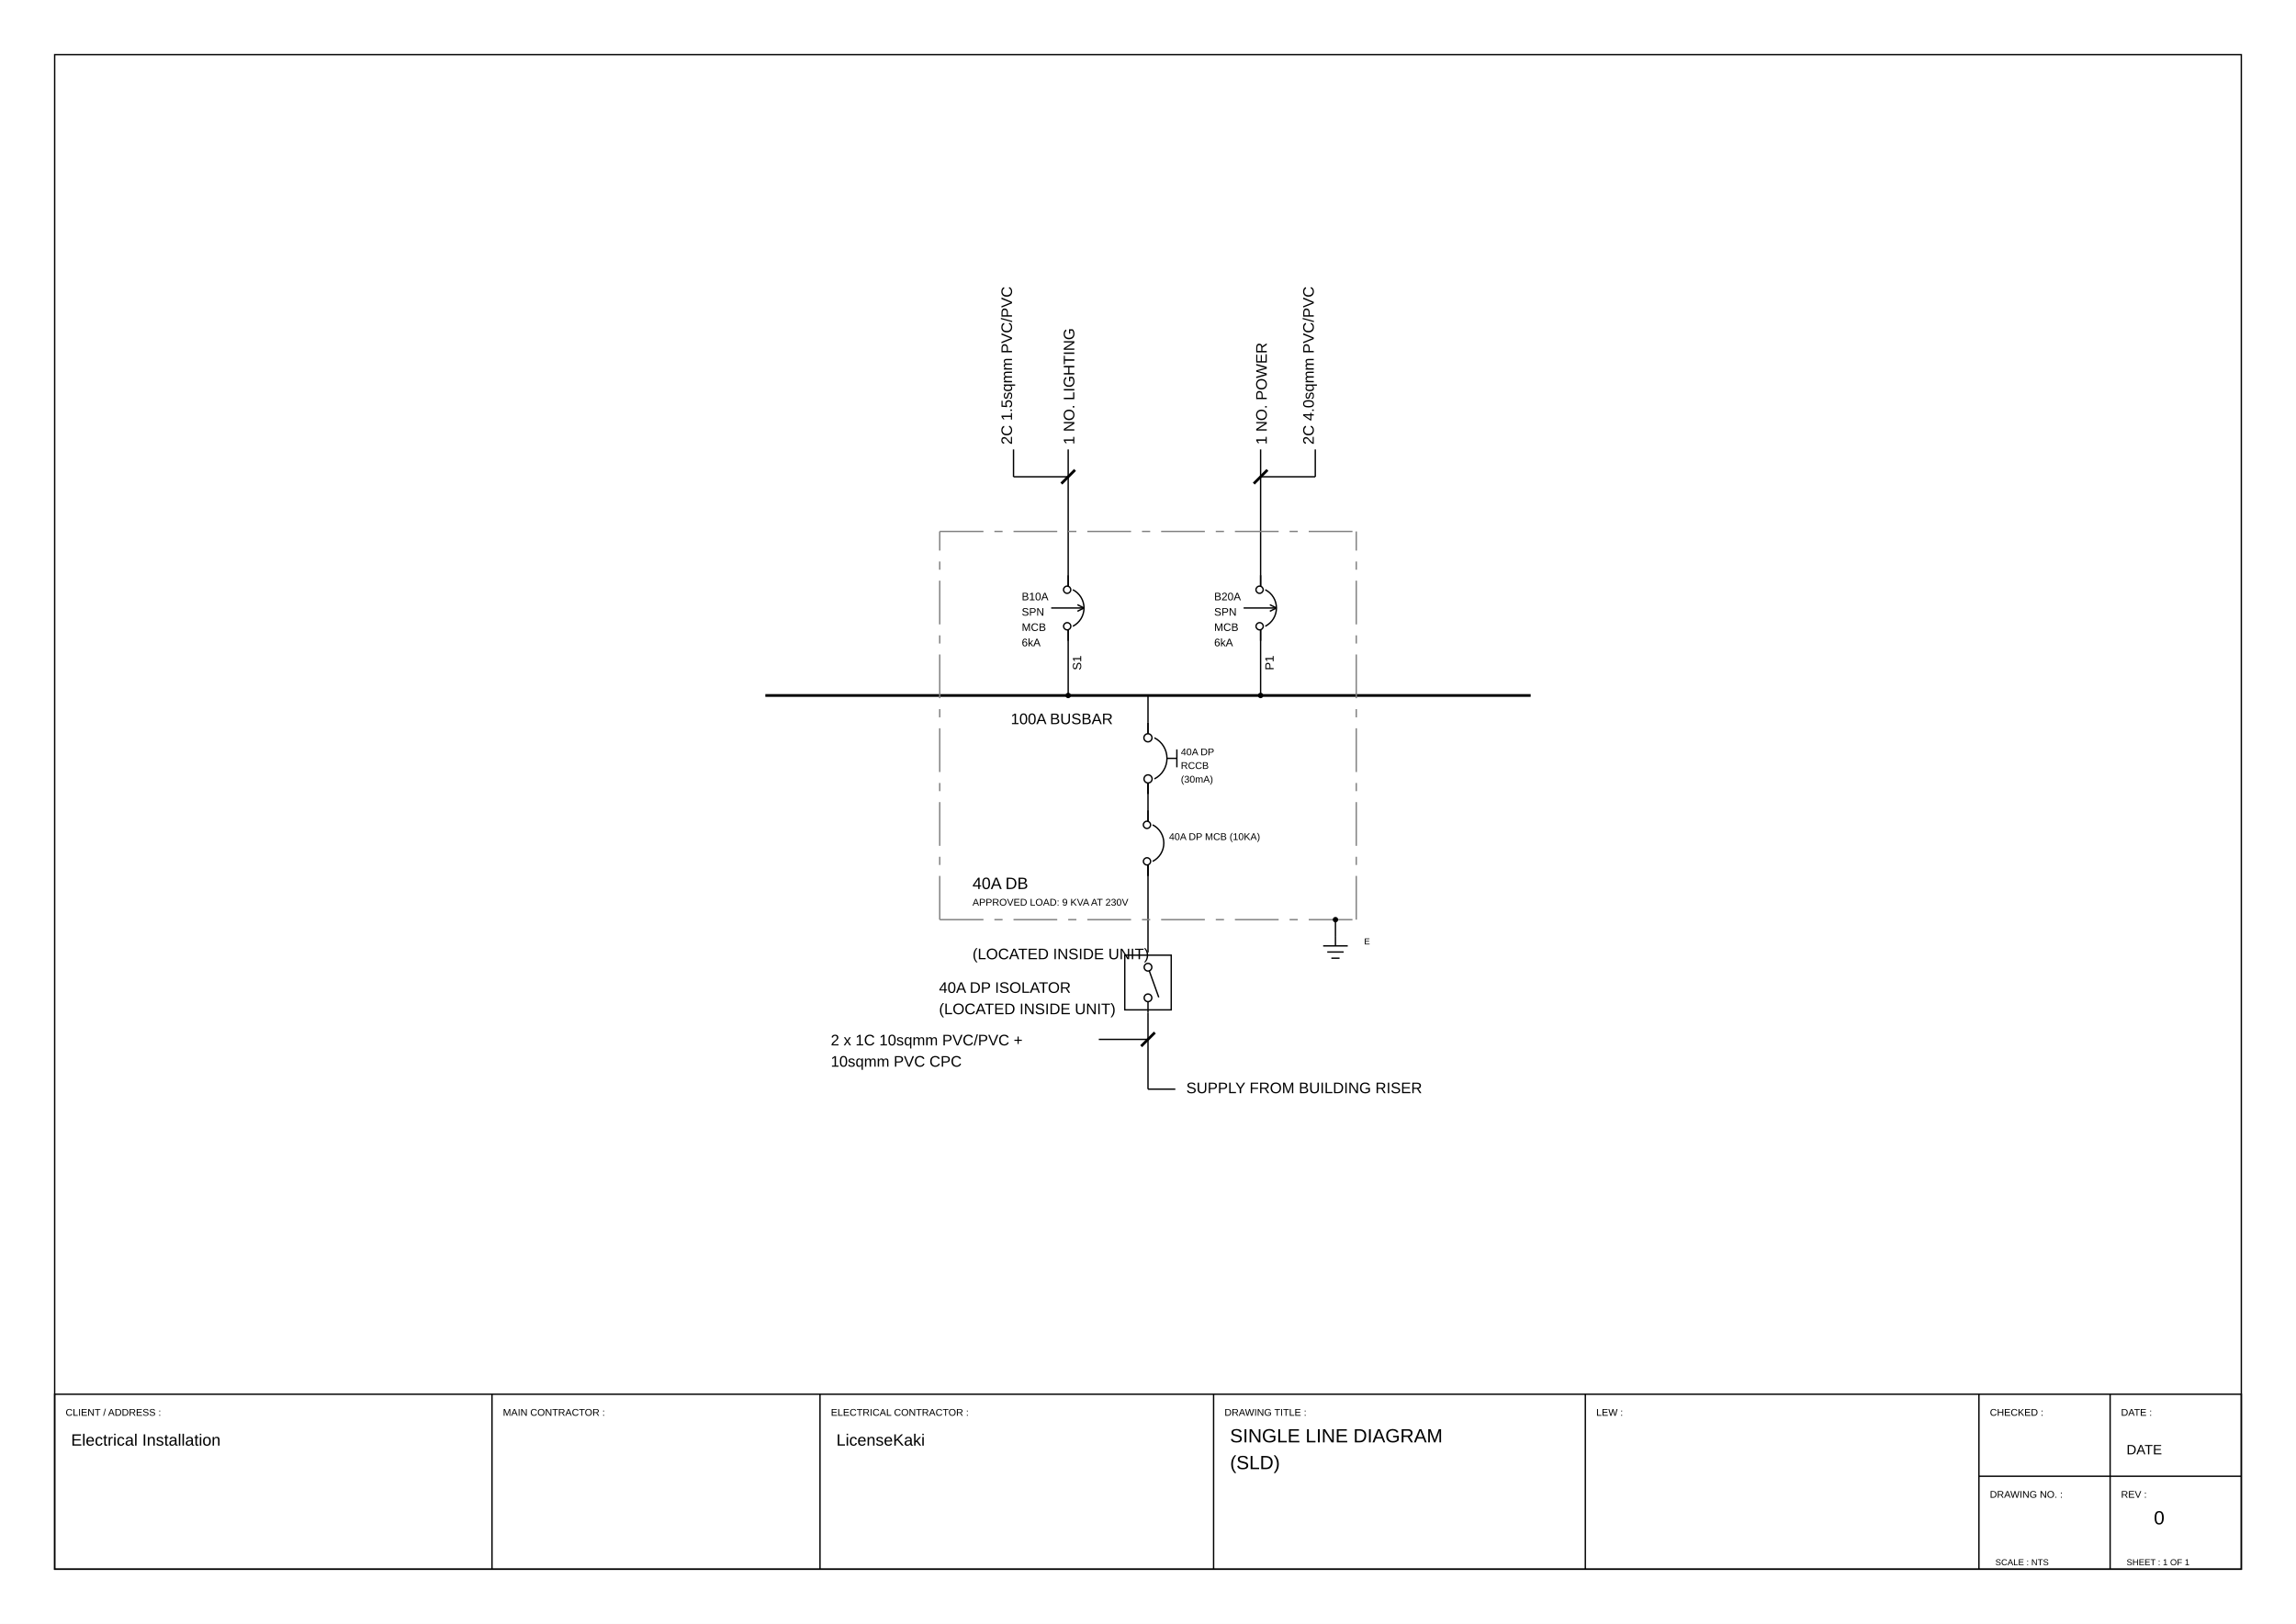
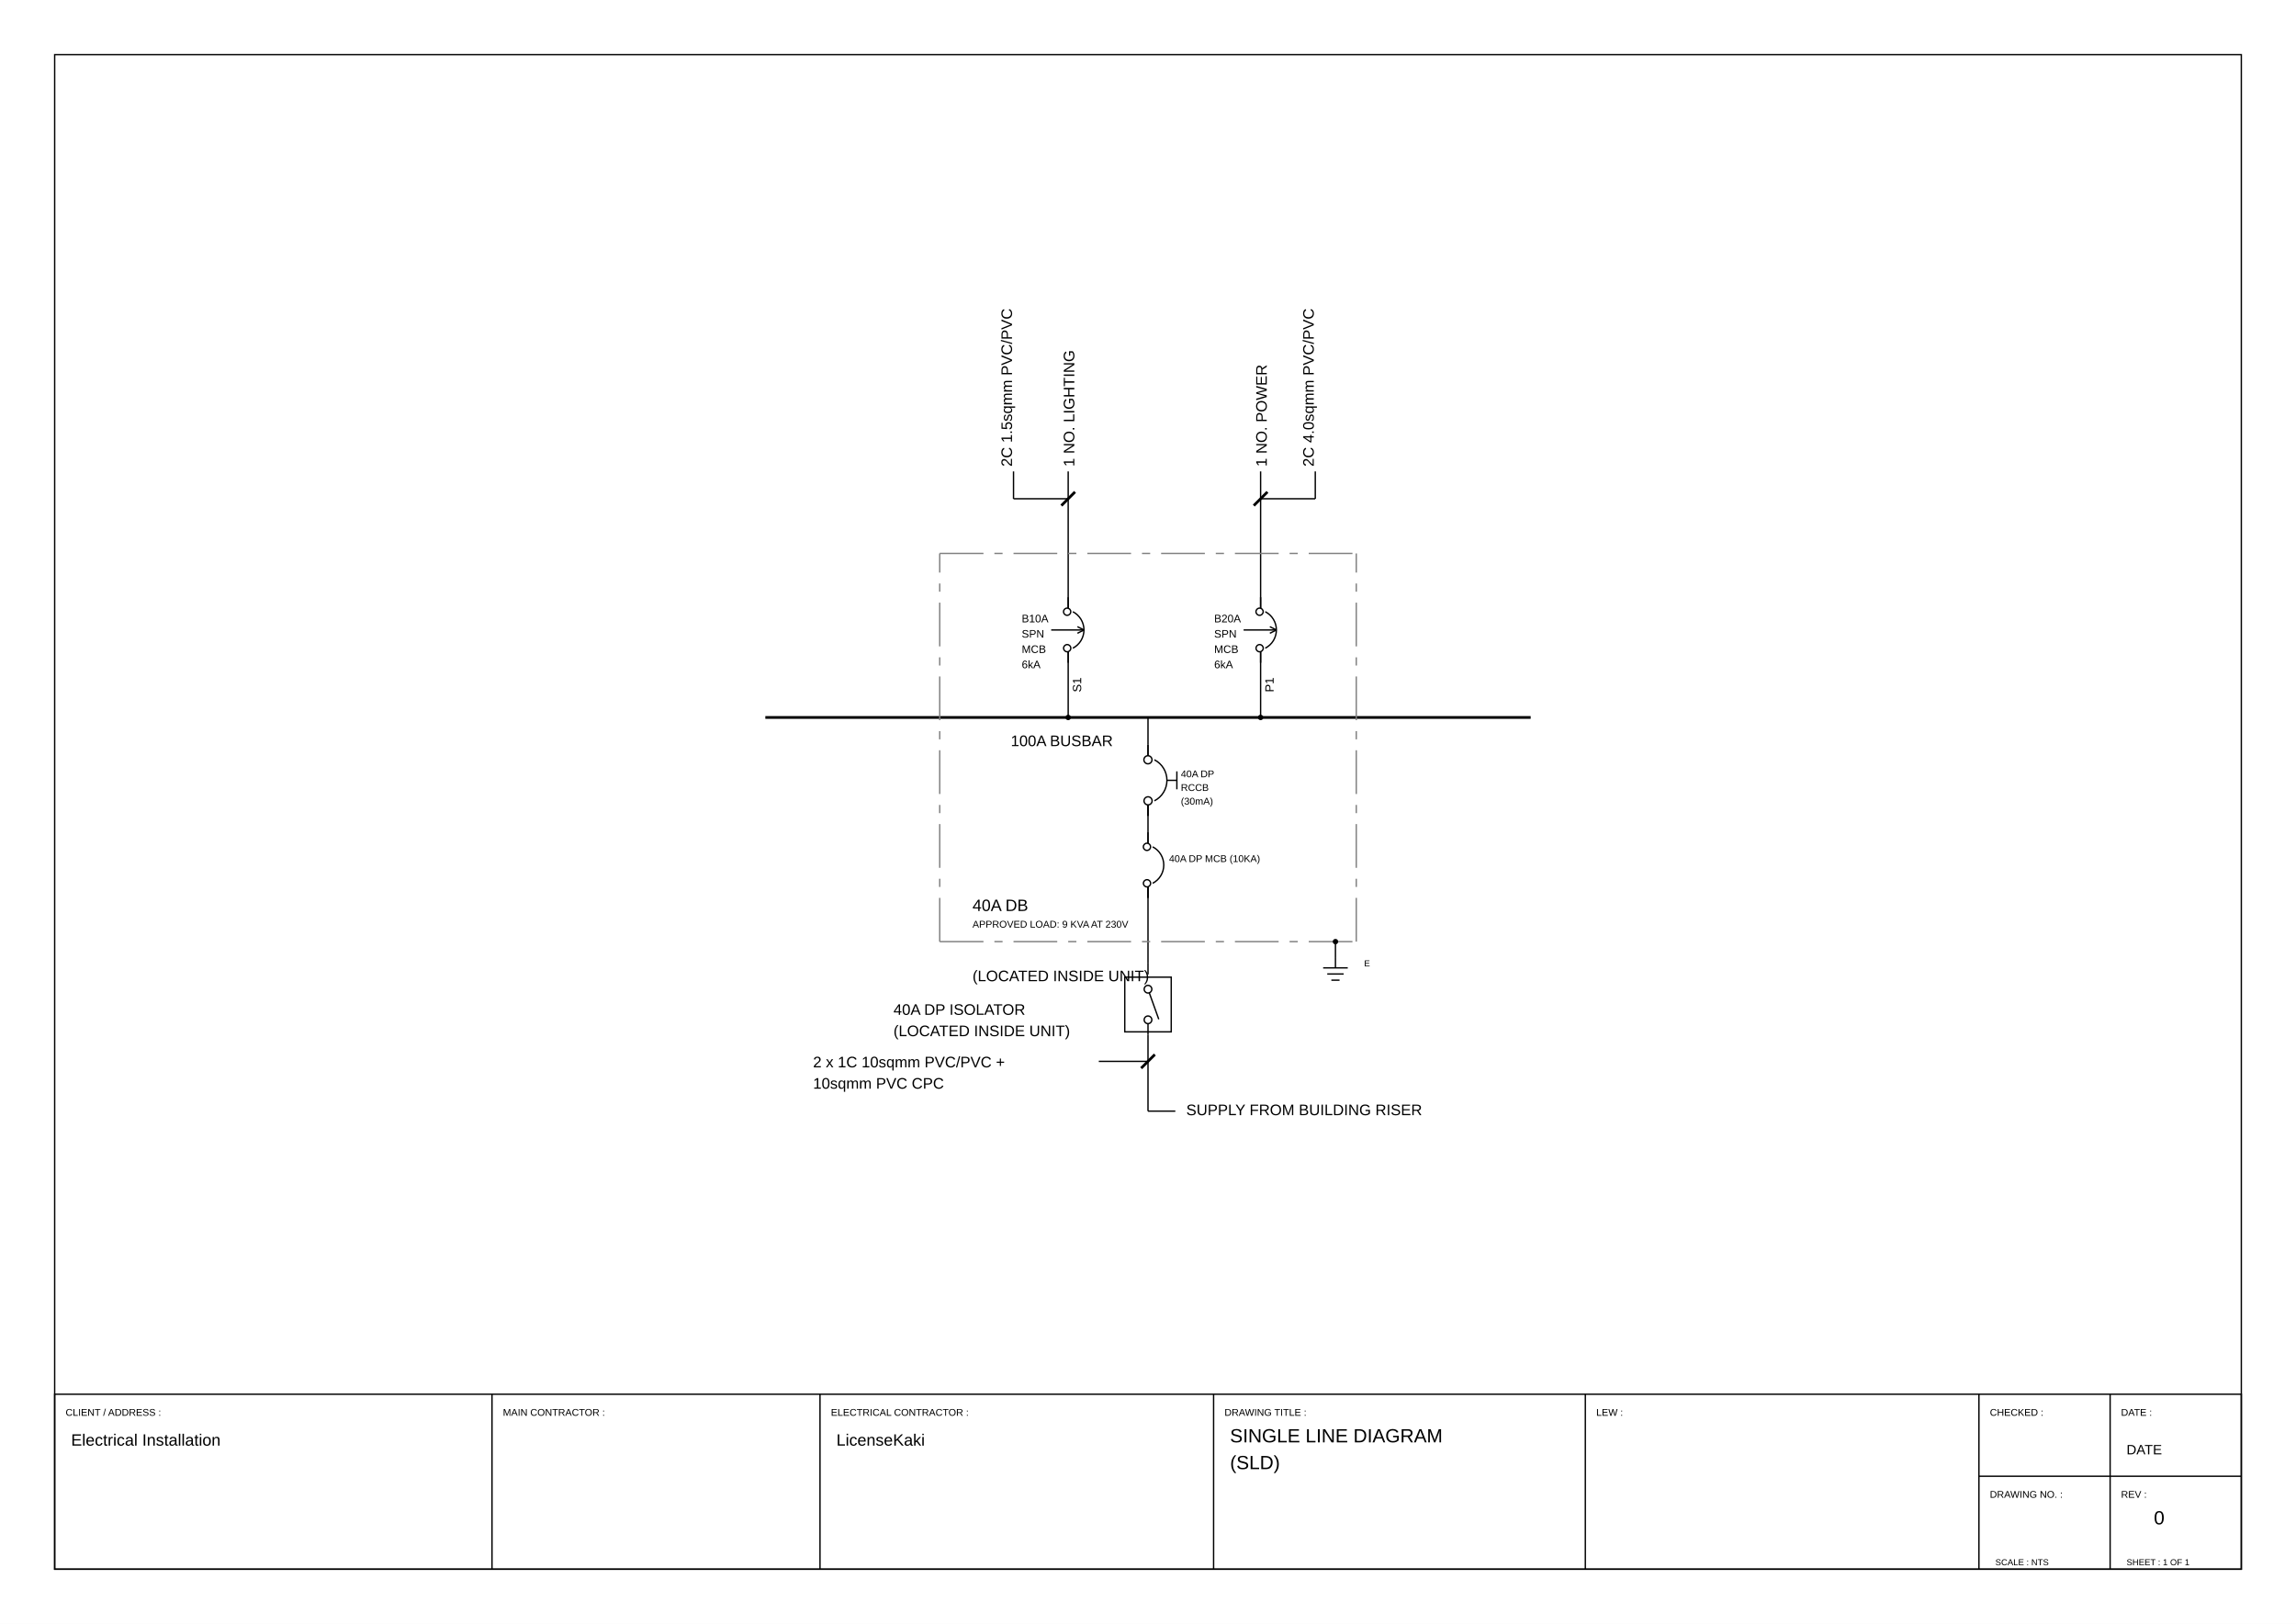
<svg xmlns="http://www.w3.org/2000/svg" viewBox="0 0 420.0 297.0" width="420.0mm" height="297.0mm">
  <rect width="420.0" height="297.0" fill="white" />
  <polygon points="10.00,287.00 410.00,287.00 410.00,10.00 10.00,10.00" stroke="#000000" stroke-width="0.25" fill="none" />
  <polygon points="10.00,287.00 410.00,287.00 410.00,255.00 10.00,255.00" stroke="#000000" stroke-width="0.25" fill="none" />
  <line x1="90.00" y1="255.00" x2="90.00" y2="287.00" stroke="#000000" stroke-width="0.25" fill="none" />
  <line x1="150.00" y1="255.00" x2="150.00" y2="287.00" stroke="#000000" stroke-width="0.25" fill="none" />
  <line x1="222.00" y1="255.00" x2="222.00" y2="287.00" stroke="#000000" stroke-width="0.25" fill="none" />
  <line x1="290.00" y1="255.00" x2="290.00" y2="287.00" stroke="#000000" stroke-width="0.25" fill="none" />
  <line x1="362.00" y1="255.00" x2="362.00" y2="287.00" stroke="#000000" stroke-width="0.25" fill="none" />
  <line x1="362.00" y1="270.00" x2="410.00" y2="270.00" stroke="#000000" stroke-width="0.25" fill="none" />
  <line x1="386.00" y1="255.00" x2="386.00" y2="287.00" stroke="#000000" stroke-width="0.25" fill="none" />
  <text x="12.00" y="258.94" font-family="Arial, Helvetica, sans-serif" font-size="1.8" fill="#000000">CLIENT / ADDRESS :</text>
  <text x="92.00" y="258.94" font-family="Arial, Helvetica, sans-serif" font-size="1.8" fill="#000000">MAIN CONTRACTOR :</text>
  <text x="152.00" y="258.94" font-family="Arial, Helvetica, sans-serif" font-size="1.8" fill="#000000">ELECTRICAL CONTRACTOR :</text>
  <text x="224.00" y="258.94" font-family="Arial, Helvetica, sans-serif" font-size="1.8" fill="#000000">DRAWING TITLE :</text>
  <text x="292.00" y="258.94" font-family="Arial, Helvetica, sans-serif" font-size="1.8" fill="#000000">LEW :</text>
  <text x="364.00" y="258.94" font-family="Arial, Helvetica, sans-serif" font-size="1.8" fill="#000000">CHECKED :</text>
  <text x="388.00" y="258.94" font-family="Arial, Helvetica, sans-serif" font-size="1.8" fill="#000000">DATE :</text>
  <text x="364.00" y="273.94" font-family="Arial, Helvetica, sans-serif" font-size="1.8" fill="#000000">DRAWING NO. :</text>
  <text x="388.00" y="273.94" font-family="Arial, Helvetica, sans-serif" font-size="1.8" fill="#000000">REV :</text>
-   <text x="217.00" y="199.94" font-family="Arial, Helvetica, sans-serif" font-size="2.8" fill="#000000">SUPPLY FROM BUILDING RISER</text>
-   <circle cx="210.00" cy="182.50" r="0.70" stroke="#000000" stroke-width="0.25" fill="none" />
-   <circle cx="210.00" cy="176.90" r="0.70" stroke="#000000" stroke-width="0.25" fill="none" />
-   <polyline points="210.23,177.56 211.97,182.41" stroke="#000000" stroke-width="0.25" fill="none" />
-   <polygon points="205.75,184.70 214.25,184.70 214.25,174.70 205.75,174.70" stroke="#000000" stroke-width="0.25" fill="none" />
-   <text x="171.77" y="181.59" font-family="Arial, Helvetica, sans-serif" font-size="2.8" fill="#000000">
-     <tspan x="171.77">40A DP ISOLATOR</tspan>
-     <tspan x="171.77" dy="3.9">(LOCATED INSIDE UNIT)</tspan>
+   <text x="217.00" y="203.96" font-family="Arial, Helvetica, sans-serif" font-size="2.8" fill="#000000">SUPPLY FROM BUILDING RISER</text>
+   <circle cx="210.00" cy="186.52" r="0.70" stroke="#000000" stroke-width="0.25" fill="none" />
+   <circle cx="210.00" cy="180.92" r="0.70" stroke="#000000" stroke-width="0.25" fill="none" />
+   <polyline points="210.23,181.57 211.97,186.42" stroke="#000000" stroke-width="0.25" fill="none" />
+   <polygon points="205.75,188.72 214.25,188.72 214.25,178.72 205.75,178.72" stroke="#000000" stroke-width="0.25" fill="none" />
+   <text x="163.44" y="185.61" font-family="Arial, Helvetica, sans-serif" font-size="2.8" fill="#000000">
+     <tspan x="163.44">40A DP ISOLATOR</tspan>
+     <tspan x="163.44" dy="3.9">(LOCATED INSIDE UNIT)</tspan>
  </text>
-   <path d="M 210.85,157.54 A 3.75,3.75 0 0,0 210.85,150.86" stroke="#000000" stroke-width="0.25" fill="none" />
-   <circle cx="209.81" cy="150.86" r="0.66" stroke="#000000" stroke-width="0.25" fill="none" />
-   <circle cx="209.82" cy="157.54" r="0.66" stroke="#000000" stroke-width="0.25" fill="none" />
-   <line x1="210.00" y1="158.20" x2="210.00" y2="160.20" stroke="#000000" stroke-width="0.25" fill="none" />
-   <line x1="210.00" y1="150.20" x2="210.00" y2="148.20" stroke="#000000" stroke-width="0.25" fill="none" />
-   <text x="213.85" y="153.64" font-family="Arial, Helvetica, sans-serif" font-size="1.8" fill="#000000">40A DP MCB (10KA)</text>
-   <path d="M 211.17,142.46 A 4.22,4.22 0 0,0 211.17,134.94" stroke="#000000" stroke-width="0.25" fill="none" />
-   <circle cx="209.99" cy="134.94" r="0.74" stroke="#000000" stroke-width="0.25" fill="none" />
-   <circle cx="210.01" cy="142.46" r="0.74" stroke="#000000" stroke-width="0.25" fill="none" />
-   <line x1="213.47" y1="138.70" x2="215.28" y2="138.70" stroke="#000000" stroke-width="0.25" fill="none" />
-   <line x1="215.28" y1="140.34" x2="215.28" y2="137.06" stroke="#000000" stroke-width="0.25" fill="none" />
-   <line x1="210.00" y1="143.20" x2="210.00" y2="145.20" stroke="#000000" stroke-width="0.25" fill="none" />
-   <line x1="210.00" y1="134.20" x2="210.00" y2="132.20" stroke="#000000" stroke-width="0.25" fill="none" />
-   <text x="216.01" y="138.14" font-family="Arial, Helvetica, sans-serif" font-size="1.8" fill="#000000">
+   <path d="M 210.85,161.55 A 3.75,3.75 0 0,0 210.85,154.88" stroke="#000000" stroke-width="0.25" fill="none" />
+   <circle cx="209.81" cy="154.88" r="0.66" stroke="#000000" stroke-width="0.25" fill="none" />
+   <circle cx="209.82" cy="161.55" r="0.66" stroke="#000000" stroke-width="0.25" fill="none" />
+   <line x1="210.00" y1="162.22" x2="210.00" y2="164.22" stroke="#000000" stroke-width="0.25" fill="none" />
+   <line x1="210.00" y1="154.22" x2="210.00" y2="152.22" stroke="#000000" stroke-width="0.25" fill="none" />
+   <text x="213.85" y="157.66" font-family="Arial, Helvetica, sans-serif" font-size="1.8" fill="#000000">40A DP MCB (10KA)</text>
+   <path d="M 211.17,146.47 A 4.22,4.22 0 0,0 211.17,138.96" stroke="#000000" stroke-width="0.25" fill="none" />
+   <circle cx="209.99" cy="138.96" r="0.74" stroke="#000000" stroke-width="0.25" fill="none" />
+   <circle cx="210.01" cy="146.47" r="0.74" stroke="#000000" stroke-width="0.25" fill="none" />
+   <line x1="213.47" y1="142.72" x2="215.28" y2="142.72" stroke="#000000" stroke-width="0.25" fill="none" />
+   <line x1="215.28" y1="144.36" x2="215.28" y2="141.08" stroke="#000000" stroke-width="0.25" fill="none" />
+   <line x1="210.00" y1="147.22" x2="210.00" y2="149.22" stroke="#000000" stroke-width="0.25" fill="none" />
+   <line x1="210.00" y1="138.22" x2="210.00" y2="136.22" stroke="#000000" stroke-width="0.25" fill="none" />
+   <text x="216.01" y="142.16" font-family="Arial, Helvetica, sans-serif" font-size="1.8" fill="#000000">
    <tspan x="216.01">40A DP</tspan>
    <tspan x="216.01" dy="2.5">RCCB </tspan>
    <tspan x="216.01" dy="2.5">(30mA)</tspan>
  </text>
-   <line x1="140.00" y1="127.20" x2="280.00" y2="127.20" stroke="#000000" stroke-width="0.50" fill="none" />
-   <text x="184.90" y="132.44" font-family="Arial, Helvetica, sans-serif" font-size="2.8" fill="#000000">100A BUSBAR</text>
-   <text x="196.90" y="123.46" font-family="Arial, Helvetica, sans-serif" font-size="2.2" fill="#000000" transform="rotate(-90.0,196.90,122.58)">S1</text>
-   <path d="M 196.25,114.54 A 3.75,3.75 0 0,0 196.25,107.86" stroke="#000000" stroke-width="0.25" fill="none" />
-   <circle cx="195.21" cy="107.86" r="0.66" stroke="#000000" stroke-width="0.25" fill="none" />
-   <circle cx="195.22" cy="114.54" r="0.66" stroke="#000000" stroke-width="0.25" fill="none" />
-   <line x1="195.40" y1="115.20" x2="195.40" y2="117.20" stroke="#000000" stroke-width="0.25" fill="none" />
-   <line x1="195.40" y1="107.20" x2="195.40" y2="105.20" stroke="#000000" stroke-width="0.25" fill="none" />
-   <line x1="192.29" y1="111.20" x2="198.29" y2="111.20" stroke="#000000" stroke-width="0.25" fill="none" />
-   <line x1="198.29" y1="111.20" x2="197.09" y2="110.60" stroke="#000000" stroke-width="0.25" fill="none" />
-   <line x1="198.29" y1="111.20" x2="197.09" y2="111.80" stroke="#000000" stroke-width="0.25" fill="none" />
-   <text x="186.90" y="109.80" font-family="Arial, Helvetica, sans-serif" font-size="2.0" fill="#000000">
+   <line x1="140.00" y1="131.22" x2="280.00" y2="131.22" stroke="#000000" stroke-width="0.50" fill="none" />
+   <text x="184.90" y="136.46" font-family="Arial, Helvetica, sans-serif" font-size="2.8" fill="#000000">100A BUSBAR</text>
+   <text x="196.90" y="127.48" font-family="Arial, Helvetica, sans-serif" font-size="2.2" fill="#000000" transform="rotate(-90.0,196.90,126.60)">S1</text>
+   <path d="M 196.25,118.55 A 3.75,3.75 0 0,0 196.25,111.88" stroke="#000000" stroke-width="0.25" fill="none" />
+   <circle cx="195.21" cy="111.88" r="0.66" stroke="#000000" stroke-width="0.25" fill="none" />
+   <circle cx="195.22" cy="118.55" r="0.66" stroke="#000000" stroke-width="0.25" fill="none" />
+   <line x1="195.40" y1="119.22" x2="195.40" y2="121.22" stroke="#000000" stroke-width="0.25" fill="none" />
+   <line x1="195.40" y1="111.22" x2="195.40" y2="109.22" stroke="#000000" stroke-width="0.25" fill="none" />
+   <line x1="192.29" y1="115.22" x2="198.29" y2="115.22" stroke="#000000" stroke-width="0.25" fill="none" />
+   <line x1="198.29" y1="115.22" x2="197.09" y2="114.62" stroke="#000000" stroke-width="0.25" fill="none" />
+   <line x1="198.29" y1="115.22" x2="197.09" y2="115.82" stroke="#000000" stroke-width="0.25" fill="none" />
+   <text x="186.90" y="113.82" font-family="Arial, Helvetica, sans-serif" font-size="2.0" fill="#000000">
    <tspan x="186.90">B10A</tspan>
    <tspan x="186.90" dy="2.8">SPN</tspan>
    <tspan x="186.90" dy="2.8">MCB</tspan>
    <tspan x="186.90" dy="2.8">6kA</tspan>
  </text>
-   <text x="195.40" y="82.44" font-family="Arial, Helvetica, sans-serif" font-size="2.8" fill="#000000" transform="rotate(-90.0,195.40,81.32)">1 NO. LIGHTING</text>
-   <text x="232.10" y="123.46" font-family="Arial, Helvetica, sans-serif" font-size="2.2" fill="#000000" transform="rotate(-90.0,232.10,122.58)">P1</text>
-   <path d="M 231.45,114.54 A 3.75,3.75 0 0,0 231.45,107.86" stroke="#000000" stroke-width="0.25" fill="none" />
-   <circle cx="230.41" cy="107.86" r="0.66" stroke="#000000" stroke-width="0.25" fill="none" />
-   <circle cx="230.42" cy="114.54" r="0.66" stroke="#000000" stroke-width="0.25" fill="none" />
-   <line x1="230.60" y1="115.20" x2="230.60" y2="117.20" stroke="#000000" stroke-width="0.25" fill="none" />
-   <line x1="230.60" y1="107.20" x2="230.60" y2="105.20" stroke="#000000" stroke-width="0.25" fill="none" />
-   <line x1="227.49" y1="111.20" x2="233.49" y2="111.20" stroke="#000000" stroke-width="0.25" fill="none" />
-   <line x1="233.49" y1="111.20" x2="232.29" y2="110.60" stroke="#000000" stroke-width="0.25" fill="none" />
-   <line x1="233.49" y1="111.20" x2="232.29" y2="111.80" stroke="#000000" stroke-width="0.25" fill="none" />
-   <text x="222.10" y="109.80" font-family="Arial, Helvetica, sans-serif" font-size="2.0" fill="#000000">
+   <text x="195.40" y="86.46" font-family="Arial, Helvetica, sans-serif" font-size="2.8" fill="#000000" transform="rotate(-90.0,195.40,85.34)">1 NO. LIGHTING</text>
+   <text x="232.10" y="127.48" font-family="Arial, Helvetica, sans-serif" font-size="2.2" fill="#000000" transform="rotate(-90.0,232.10,126.60)">P1</text>
+   <path d="M 231.45,118.55 A 3.75,3.75 0 0,0 231.45,111.88" stroke="#000000" stroke-width="0.25" fill="none" />
+   <circle cx="230.41" cy="111.88" r="0.66" stroke="#000000" stroke-width="0.25" fill="none" />
+   <circle cx="230.42" cy="118.55" r="0.66" stroke="#000000" stroke-width="0.25" fill="none" />
+   <line x1="230.60" y1="119.22" x2="230.60" y2="121.22" stroke="#000000" stroke-width="0.25" fill="none" />
+   <line x1="230.60" y1="111.22" x2="230.60" y2="109.22" stroke="#000000" stroke-width="0.25" fill="none" />
+   <line x1="227.49" y1="115.22" x2="233.49" y2="115.22" stroke="#000000" stroke-width="0.25" fill="none" />
+   <line x1="233.49" y1="115.22" x2="232.29" y2="114.62" stroke="#000000" stroke-width="0.25" fill="none" />
+   <line x1="233.49" y1="115.22" x2="232.29" y2="115.82" stroke="#000000" stroke-width="0.25" fill="none" />
+   <text x="222.10" y="113.82" font-family="Arial, Helvetica, sans-serif" font-size="2.0" fill="#000000">
    <tspan x="222.10">B20A</tspan>
    <tspan x="222.10" dy="2.8">SPN</tspan>
    <tspan x="222.10" dy="2.8">MCB</tspan>
    <tspan x="222.10" dy="2.8">6kA</tspan>
  </text>
-   <text x="230.60" y="82.44" font-family="Arial, Helvetica, sans-serif" font-size="2.8" fill="#000000" transform="rotate(-90.0,230.60,81.32)">1 NO. POWER</text>
-   <text x="184.00" y="82.44" font-family="Arial, Helvetica, sans-serif" font-size="2.8" fill="#000000" transform="rotate(-90.0,184.00,81.32)">2C 1.5sqmm PVC/PVC</text>
-   <text x="239.20" y="82.44" font-family="Arial, Helvetica, sans-serif" font-size="2.8" fill="#000000" transform="rotate(-90.0,239.20,81.32)">2C 4.0sqmm PVC/PVC</text>
-   <text x="177.90" y="162.60" font-family="Arial, Helvetica, sans-serif" font-size="3.0" fill="#000000">40A DB</text>
-   <text x="177.90" y="165.64" font-family="Arial, Helvetica, sans-serif" font-size="1.8" fill="#000000">APPROVED LOAD: 9 KVA AT 230V</text>
-   <text x="177.90" y="175.44" font-family="Arial, Helvetica, sans-serif" font-size="2.8" fill="#000000">(LOCATED INSIDE UNIT)</text>
-   <line x1="244.29" y1="171.20" x2="244.29" y2="173.00" stroke="#000000" stroke-width="0.25" fill="none" />
-   <line x1="242.04" y1="173.00" x2="246.54" y2="173.00" stroke="#000000" stroke-width="0.25" fill="none" />
-   <line x1="242.79" y1="174.12" x2="245.79" y2="174.12" stroke="#000000" stroke-width="0.25" fill="none" />
-   <line x1="243.54" y1="175.25" x2="245.04" y2="175.25" stroke="#000000" stroke-width="0.25" fill="none" />
-   <text x="249.54" y="172.73" font-family="Arial, Helvetica, sans-serif" font-size="1.6" fill="#000000">E</text>
-   <text x="151.97" y="191.19" font-family="Arial, Helvetica, sans-serif" font-size="2.8" fill="#000000">
-     <tspan x="151.97">2 x 1C 10sqmm PVC/PVC +</tspan>
-     <tspan x="151.97" dy="3.9">10sqmm PVC CPC</tspan>
+   <text x="230.60" y="86.46" font-family="Arial, Helvetica, sans-serif" font-size="2.8" fill="#000000" transform="rotate(-90.0,230.60,85.34)">1 NO. POWER</text>
+   <text x="184.00" y="86.46" font-family="Arial, Helvetica, sans-serif" font-size="2.8" fill="#000000" transform="rotate(-90.0,184.00,85.34)">2C 1.5sqmm PVC/PVC</text>
+   <text x="239.20" y="86.46" font-family="Arial, Helvetica, sans-serif" font-size="2.8" fill="#000000" transform="rotate(-90.0,239.20,85.34)">2C 4.0sqmm PVC/PVC</text>
+   <text x="177.90" y="166.62" font-family="Arial, Helvetica, sans-serif" font-size="3.0" fill="#000000">40A DB</text>
+   <text x="177.90" y="169.66" font-family="Arial, Helvetica, sans-serif" font-size="1.8" fill="#000000">APPROVED LOAD: 9 KVA AT 230V</text>
+   <text x="177.90" y="179.46" font-family="Arial, Helvetica, sans-serif" font-size="2.8" fill="#000000">(LOCATED INSIDE UNIT)</text>
+   <line x1="244.29" y1="175.22" x2="244.29" y2="177.02" stroke="#000000" stroke-width="0.25" fill="none" />
+   <line x1="242.04" y1="177.02" x2="246.54" y2="177.02" stroke="#000000" stroke-width="0.25" fill="none" />
+   <line x1="242.79" y1="178.14" x2="245.79" y2="178.14" stroke="#000000" stroke-width="0.25" fill="none" />
+   <line x1="243.54" y1="179.27" x2="245.04" y2="179.27" stroke="#000000" stroke-width="0.25" fill="none" />
+   <text x="249.54" y="176.75" font-family="Arial, Helvetica, sans-serif" font-size="1.6" fill="#000000">E</text>
+   <text x="148.73" y="195.21" font-family="Arial, Helvetica, sans-serif" font-size="2.8" fill="#000000">
+     <tspan x="148.73">2 x 1C 10sqmm PVC/PVC +</tspan>
+     <tspan x="148.73" dy="3.9">10sqmm PVC CPC</tspan>
  </text>
-   <line x1="210.00" y1="199.20" x2="215.00" y2="199.20" stroke="#000000" stroke-width="0.25" fill="none" />
-   <line x1="210.00" y1="199.20" x2="210.00" y2="185.20" stroke="#000000" stroke-width="0.25" fill="none" />
-   <line x1="210.00" y1="185.20" x2="210.00" y2="183.20" stroke="#000000" stroke-width="0.25" fill="none" />
-   <line x1="210.00" y1="174.20" x2="210.00" y2="172.20" stroke="#000000" stroke-width="0.25" fill="none" />
-   <line x1="210.00" y1="172.20" x2="210.00" y2="158.20" stroke="#000000" stroke-width="0.25" fill="none" />
-   <line x1="210.00" y1="160.20" x2="210.00" y2="158.20" stroke="#000000" stroke-width="0.25" fill="none" />
-   <line x1="210.00" y1="150.20" x2="210.00" y2="148.20" stroke="#000000" stroke-width="0.25" fill="none" />
-   <line x1="210.00" y1="148.20" x2="210.00" y2="143.20" stroke="#000000" stroke-width="0.25" fill="none" />
-   <line x1="210.00" y1="145.20" x2="210.00" y2="143.20" stroke="#000000" stroke-width="0.25" fill="none" />
-   <line x1="210.00" y1="134.20" x2="210.00" y2="132.20" stroke="#000000" stroke-width="0.25" fill="none" />
-   <line x1="210.00" y1="132.20" x2="210.00" y2="127.20" stroke="#000000" stroke-width="0.25" fill="none" />
-   <line x1="195.40" y1="127.20" x2="195.40" y2="115.20" stroke="#000000" stroke-width="0.25" fill="none" />
-   <line x1="195.40" y1="107.20" x2="195.40" y2="105.20" stroke="#000000" stroke-width="0.25" fill="none" />
-   <line x1="195.40" y1="105.20" x2="195.40" y2="82.20" stroke="#000000" stroke-width="0.25" fill="none" />
-   <line x1="230.60" y1="127.20" x2="230.60" y2="115.20" stroke="#000000" stroke-width="0.25" fill="none" />
-   <line x1="230.60" y1="107.20" x2="230.60" y2="105.20" stroke="#000000" stroke-width="0.25" fill="none" />
-   <line x1="230.60" y1="105.20" x2="230.60" y2="82.20" stroke="#000000" stroke-width="0.25" fill="none" />
-   <line x1="185.40" y1="87.20" x2="185.40" y2="82.20" stroke="#000000" stroke-width="0.25" fill="none" />
-   <line x1="240.60" y1="87.20" x2="240.60" y2="82.20" stroke="#000000" stroke-width="0.25" fill="none" />
-   <line x1="244.29" y1="168.20" x2="244.29" y2="171.20" stroke="#000000" stroke-width="0.25" fill="none" />
-   <line x1="208.75" y1="191.35" x2="211.25" y2="188.85" stroke="#000000" stroke-width="0.50" fill="none" />
-   <line x1="194.15" y1="88.45" x2="196.65" y2="85.95" stroke="#000000" stroke-width="0.50" fill="none" />
-   <line x1="229.35" y1="88.45" x2="231.85" y2="85.95" stroke="#000000" stroke-width="0.50" fill="none" />
-   <line x1="210.00" y1="190.10" x2="201.00" y2="190.10" stroke="#000000" stroke-width="0.25" fill="none" />
-   <line x1="185.40" y1="87.20" x2="195.40" y2="87.20" stroke="#000000" stroke-width="0.25" fill="none" />
-   <line x1="230.60" y1="87.20" x2="240.60" y2="87.20" stroke="#000000" stroke-width="0.25" fill="none" />
-   <line x1="171.90" y1="168.20" x2="179.90" y2="168.20" stroke="#808080" stroke-width="0.25" fill="none" />
-   <line x1="181.90" y1="168.20" x2="183.40" y2="168.20" stroke="#808080" stroke-width="0.25" fill="none" />
-   <line x1="185.40" y1="168.20" x2="193.40" y2="168.20" stroke="#808080" stroke-width="0.25" fill="none" />
-   <line x1="195.40" y1="168.20" x2="196.90" y2="168.20" stroke="#808080" stroke-width="0.25" fill="none" />
-   <line x1="198.90" y1="168.20" x2="206.90" y2="168.20" stroke="#808080" stroke-width="0.25" fill="none" />
-   <line x1="208.90" y1="168.20" x2="210.40" y2="168.20" stroke="#808080" stroke-width="0.25" fill="none" />
-   <line x1="212.40" y1="168.20" x2="220.40" y2="168.20" stroke="#808080" stroke-width="0.25" fill="none" />
-   <line x1="222.40" y1="168.20" x2="223.90" y2="168.20" stroke="#808080" stroke-width="0.25" fill="none" />
-   <line x1="225.90" y1="168.20" x2="233.90" y2="168.20" stroke="#808080" stroke-width="0.25" fill="none" />
-   <line x1="235.90" y1="168.20" x2="237.40" y2="168.20" stroke="#808080" stroke-width="0.25" fill="none" />
-   <line x1="239.40" y1="168.20" x2="247.40" y2="168.20" stroke="#808080" stroke-width="0.25" fill="none" />
-   <line x1="171.90" y1="97.20" x2="179.90" y2="97.20" stroke="#808080" stroke-width="0.25" fill="none" />
-   <line x1="181.90" y1="97.20" x2="183.40" y2="97.20" stroke="#808080" stroke-width="0.25" fill="none" />
-   <line x1="185.40" y1="97.20" x2="193.40" y2="97.20" stroke="#808080" stroke-width="0.25" fill="none" />
-   <line x1="195.40" y1="97.20" x2="196.90" y2="97.20" stroke="#808080" stroke-width="0.25" fill="none" />
-   <line x1="198.90" y1="97.20" x2="206.90" y2="97.20" stroke="#808080" stroke-width="0.25" fill="none" />
-   <line x1="208.90" y1="97.20" x2="210.40" y2="97.20" stroke="#808080" stroke-width="0.25" fill="none" />
-   <line x1="212.40" y1="97.20" x2="220.40" y2="97.20" stroke="#808080" stroke-width="0.25" fill="none" />
-   <line x1="222.40" y1="97.20" x2="223.90" y2="97.20" stroke="#808080" stroke-width="0.25" fill="none" />
-   <line x1="225.90" y1="97.20" x2="233.90" y2="97.20" stroke="#808080" stroke-width="0.25" fill="none" />
-   <line x1="235.90" y1="97.20" x2="237.40" y2="97.20" stroke="#808080" stroke-width="0.25" fill="none" />
-   <line x1="239.40" y1="97.20" x2="247.40" y2="97.20" stroke="#808080" stroke-width="0.25" fill="none" />
-   <line x1="171.90" y1="168.20" x2="171.90" y2="160.20" stroke="#808080" stroke-width="0.25" fill="none" />
-   <line x1="171.90" y1="158.20" x2="171.90" y2="156.70" stroke="#808080" stroke-width="0.25" fill="none" />
-   <line x1="171.90" y1="154.70" x2="171.90" y2="146.70" stroke="#808080" stroke-width="0.25" fill="none" />
-   <line x1="171.90" y1="144.70" x2="171.90" y2="143.20" stroke="#808080" stroke-width="0.25" fill="none" />
-   <line x1="171.90" y1="141.20" x2="171.90" y2="133.20" stroke="#808080" stroke-width="0.25" fill="none" />
-   <line x1="171.90" y1="131.20" x2="171.90" y2="129.70" stroke="#808080" stroke-width="0.25" fill="none" />
-   <line x1="171.90" y1="127.70" x2="171.90" y2="119.70" stroke="#808080" stroke-width="0.25" fill="none" />
-   <line x1="171.90" y1="117.70" x2="171.90" y2="116.20" stroke="#808080" stroke-width="0.25" fill="none" />
-   <line x1="171.90" y1="114.20" x2="171.90" y2="106.20" stroke="#808080" stroke-width="0.25" fill="none" />
-   <line x1="171.90" y1="104.20" x2="171.90" y2="102.70" stroke="#808080" stroke-width="0.25" fill="none" />
-   <line x1="171.90" y1="100.70" x2="171.90" y2="97.20" stroke="#808080" stroke-width="0.25" fill="none" />
-   <line x1="248.10" y1="168.20" x2="248.10" y2="160.20" stroke="#808080" stroke-width="0.25" fill="none" />
-   <line x1="248.10" y1="158.20" x2="248.10" y2="156.70" stroke="#808080" stroke-width="0.25" fill="none" />
-   <line x1="248.10" y1="154.70" x2="248.10" y2="146.70" stroke="#808080" stroke-width="0.25" fill="none" />
-   <line x1="248.10" y1="144.70" x2="248.10" y2="143.20" stroke="#808080" stroke-width="0.25" fill="none" />
-   <line x1="248.10" y1="141.20" x2="248.10" y2="133.20" stroke="#808080" stroke-width="0.25" fill="none" />
-   <line x1="248.10" y1="131.20" x2="248.10" y2="129.70" stroke="#808080" stroke-width="0.25" fill="none" />
-   <line x1="248.10" y1="127.70" x2="248.10" y2="119.70" stroke="#808080" stroke-width="0.25" fill="none" />
-   <line x1="248.10" y1="117.70" x2="248.10" y2="116.20" stroke="#808080" stroke-width="0.25" fill="none" />
-   <line x1="248.10" y1="114.20" x2="248.10" y2="106.20" stroke="#808080" stroke-width="0.25" fill="none" />
-   <line x1="248.10" y1="104.20" x2="248.10" y2="102.70" stroke="#808080" stroke-width="0.25" fill="none" />
-   <line x1="248.10" y1="100.70" x2="248.10" y2="97.20" stroke="#808080" stroke-width="0.25" fill="none" />
-   <circle cx="195.40" cy="127.20" r="0.50" fill="rgb(0,0,0)" stroke="none" />
-   <circle cx="230.60" cy="127.20" r="0.50" fill="rgb(0,0,0)" stroke="none" />
-   <circle cx="244.29" cy="168.20" r="0.50" fill="rgb(0,0,0)" stroke="none" />
+   <line x1="210.00" y1="203.22" x2="215.00" y2="203.22" stroke="#000000" stroke-width="0.25" fill="none" />
+   <line x1="210.00" y1="203.22" x2="210.00" y2="189.22" stroke="#000000" stroke-width="0.25" fill="none" />
+   <line x1="210.00" y1="189.22" x2="210.00" y2="187.22" stroke="#000000" stroke-width="0.25" fill="none" />
+   <line x1="210.00" y1="178.22" x2="210.00" y2="176.22" stroke="#000000" stroke-width="0.25" fill="none" />
+   <line x1="210.00" y1="176.22" x2="210.00" y2="162.22" stroke="#000000" stroke-width="0.25" fill="none" />
+   <line x1="210.00" y1="164.22" x2="210.00" y2="162.22" stroke="#000000" stroke-width="0.25" fill="none" />
+   <line x1="210.00" y1="154.22" x2="210.00" y2="152.22" stroke="#000000" stroke-width="0.25" fill="none" />
+   <line x1="210.00" y1="152.22" x2="210.00" y2="147.22" stroke="#000000" stroke-width="0.25" fill="none" />
+   <line x1="210.00" y1="149.22" x2="210.00" y2="147.22" stroke="#000000" stroke-width="0.25" fill="none" />
+   <line x1="210.00" y1="138.22" x2="210.00" y2="136.22" stroke="#000000" stroke-width="0.25" fill="none" />
+   <line x1="210.00" y1="136.22" x2="210.00" y2="131.22" stroke="#000000" stroke-width="0.25" fill="none" />
+   <line x1="195.40" y1="131.22" x2="195.40" y2="119.22" stroke="#000000" stroke-width="0.25" fill="none" />
+   <line x1="195.40" y1="111.22" x2="195.40" y2="109.22" stroke="#000000" stroke-width="0.25" fill="none" />
+   <line x1="195.40" y1="109.22" x2="195.40" y2="86.22" stroke="#000000" stroke-width="0.25" fill="none" />
+   <line x1="230.60" y1="131.22" x2="230.60" y2="119.22" stroke="#000000" stroke-width="0.25" fill="none" />
+   <line x1="230.60" y1="111.22" x2="230.60" y2="109.22" stroke="#000000" stroke-width="0.25" fill="none" />
+   <line x1="230.60" y1="109.22" x2="230.60" y2="86.22" stroke="#000000" stroke-width="0.25" fill="none" />
+   <line x1="185.40" y1="91.22" x2="185.40" y2="86.22" stroke="#000000" stroke-width="0.25" fill="none" />
+   <line x1="240.60" y1="91.22" x2="240.60" y2="86.22" stroke="#000000" stroke-width="0.25" fill="none" />
+   <line x1="244.29" y1="172.22" x2="244.29" y2="175.22" stroke="#000000" stroke-width="0.25" fill="none" />
+   <line x1="208.75" y1="195.37" x2="211.25" y2="192.87" stroke="#000000" stroke-width="0.50" fill="none" />
+   <line x1="194.15" y1="92.47" x2="196.65" y2="89.97" stroke="#000000" stroke-width="0.50" fill="none" />
+   <line x1="229.35" y1="92.47" x2="231.85" y2="89.97" stroke="#000000" stroke-width="0.50" fill="none" />
+   <line x1="210.00" y1="194.12" x2="201.00" y2="194.12" stroke="#000000" stroke-width="0.25" fill="none" />
+   <line x1="185.40" y1="91.22" x2="195.40" y2="91.22" stroke="#000000" stroke-width="0.25" fill="none" />
+   <line x1="230.60" y1="91.22" x2="240.60" y2="91.22" stroke="#000000" stroke-width="0.25" fill="none" />
+   <line x1="171.90" y1="172.22" x2="179.90" y2="172.22" stroke="#808080" stroke-width="0.25" fill="none" />
+   <line x1="181.90" y1="172.22" x2="183.40" y2="172.22" stroke="#808080" stroke-width="0.25" fill="none" />
+   <line x1="185.40" y1="172.22" x2="193.40" y2="172.22" stroke="#808080" stroke-width="0.25" fill="none" />
+   <line x1="195.40" y1="172.22" x2="196.90" y2="172.22" stroke="#808080" stroke-width="0.25" fill="none" />
+   <line x1="198.90" y1="172.22" x2="206.90" y2="172.22" stroke="#808080" stroke-width="0.25" fill="none" />
+   <line x1="208.90" y1="172.22" x2="210.40" y2="172.22" stroke="#808080" stroke-width="0.25" fill="none" />
+   <line x1="212.40" y1="172.22" x2="220.40" y2="172.22" stroke="#808080" stroke-width="0.25" fill="none" />
+   <line x1="222.40" y1="172.22" x2="223.90" y2="172.22" stroke="#808080" stroke-width="0.25" fill="none" />
+   <line x1="225.90" y1="172.22" x2="233.90" y2="172.22" stroke="#808080" stroke-width="0.25" fill="none" />
+   <line x1="235.90" y1="172.22" x2="237.40" y2="172.22" stroke="#808080" stroke-width="0.25" fill="none" />
+   <line x1="239.40" y1="172.22" x2="247.40" y2="172.22" stroke="#808080" stroke-width="0.25" fill="none" />
+   <line x1="171.90" y1="101.22" x2="179.90" y2="101.22" stroke="#808080" stroke-width="0.25" fill="none" />
+   <line x1="181.90" y1="101.22" x2="183.40" y2="101.22" stroke="#808080" stroke-width="0.25" fill="none" />
+   <line x1="185.40" y1="101.22" x2="193.40" y2="101.22" stroke="#808080" stroke-width="0.25" fill="none" />
+   <line x1="195.40" y1="101.22" x2="196.90" y2="101.22" stroke="#808080" stroke-width="0.25" fill="none" />
+   <line x1="198.90" y1="101.22" x2="206.90" y2="101.22" stroke="#808080" stroke-width="0.25" fill="none" />
+   <line x1="208.90" y1="101.22" x2="210.40" y2="101.22" stroke="#808080" stroke-width="0.25" fill="none" />
+   <line x1="212.40" y1="101.22" x2="220.40" y2="101.22" stroke="#808080" stroke-width="0.25" fill="none" />
+   <line x1="222.40" y1="101.22" x2="223.90" y2="101.22" stroke="#808080" stroke-width="0.25" fill="none" />
+   <line x1="225.90" y1="101.22" x2="233.90" y2="101.22" stroke="#808080" stroke-width="0.25" fill="none" />
+   <line x1="235.90" y1="101.22" x2="237.40" y2="101.22" stroke="#808080" stroke-width="0.25" fill="none" />
+   <line x1="239.40" y1="101.22" x2="247.40" y2="101.22" stroke="#808080" stroke-width="0.25" fill="none" />
+   <line x1="171.90" y1="172.22" x2="171.90" y2="164.22" stroke="#808080" stroke-width="0.25" fill="none" />
+   <line x1="171.90" y1="162.22" x2="171.90" y2="160.72" stroke="#808080" stroke-width="0.25" fill="none" />
+   <line x1="171.90" y1="158.72" x2="171.90" y2="150.72" stroke="#808080" stroke-width="0.25" fill="none" />
+   <line x1="171.90" y1="148.72" x2="171.90" y2="147.22" stroke="#808080" stroke-width="0.25" fill="none" />
+   <line x1="171.90" y1="145.22" x2="171.90" y2="137.22" stroke="#808080" stroke-width="0.25" fill="none" />
+   <line x1="171.90" y1="135.22" x2="171.90" y2="133.72" stroke="#808080" stroke-width="0.25" fill="none" />
+   <line x1="171.90" y1="131.72" x2="171.90" y2="123.72" stroke="#808080" stroke-width="0.25" fill="none" />
+   <line x1="171.90" y1="121.72" x2="171.90" y2="120.22" stroke="#808080" stroke-width="0.25" fill="none" />
+   <line x1="171.90" y1="118.22" x2="171.90" y2="110.22" stroke="#808080" stroke-width="0.25" fill="none" />
+   <line x1="171.90" y1="108.22" x2="171.90" y2="106.72" stroke="#808080" stroke-width="0.25" fill="none" />
+   <line x1="171.90" y1="104.72" x2="171.90" y2="101.22" stroke="#808080" stroke-width="0.25" fill="none" />
+   <line x1="248.10" y1="172.22" x2="248.10" y2="164.22" stroke="#808080" stroke-width="0.25" fill="none" />
+   <line x1="248.10" y1="162.22" x2="248.10" y2="160.72" stroke="#808080" stroke-width="0.25" fill="none" />
+   <line x1="248.10" y1="158.72" x2="248.10" y2="150.72" stroke="#808080" stroke-width="0.25" fill="none" />
+   <line x1="248.10" y1="148.72" x2="248.10" y2="147.22" stroke="#808080" stroke-width="0.25" fill="none" />
+   <line x1="248.10" y1="145.22" x2="248.10" y2="137.22" stroke="#808080" stroke-width="0.25" fill="none" />
+   <line x1="248.10" y1="135.22" x2="248.10" y2="133.72" stroke="#808080" stroke-width="0.25" fill="none" />
+   <line x1="248.10" y1="131.72" x2="248.10" y2="123.72" stroke="#808080" stroke-width="0.25" fill="none" />
+   <line x1="248.10" y1="121.72" x2="248.10" y2="120.22" stroke="#808080" stroke-width="0.25" fill="none" />
+   <line x1="248.10" y1="118.22" x2="248.10" y2="110.22" stroke="#808080" stroke-width="0.25" fill="none" />
+   <line x1="248.10" y1="108.22" x2="248.10" y2="106.72" stroke="#808080" stroke-width="0.25" fill="none" />
+   <line x1="248.10" y1="104.72" x2="248.10" y2="101.22" stroke="#808080" stroke-width="0.25" fill="none" />
+   <circle cx="195.40" cy="131.22" r="0.50" fill="rgb(0,0,0)" stroke="none" />
+   <circle cx="230.60" cy="131.22" r="0.50" fill="rgb(0,0,0)" stroke="none" />
+   <circle cx="244.29" cy="172.22" r="0.50" fill="rgb(0,0,0)" stroke="none" />
  <text x="13.00" y="264.40" font-family="Arial, Helvetica, sans-serif" font-size="3.0" fill="#000000">Electrical Installation</text>
  <text x="153.00" y="264.40" font-family="Arial, Helvetica, sans-serif" font-size="3.0" fill="#000000">LicenseKaki</text>
  <text x="225.00" y="263.80" font-family="Arial, Helvetica, sans-serif" font-size="3.5" fill="#000000">
    <tspan x="225.00">SINGLE LINE DIAGRAM</tspan>
    <tspan x="225.00" dy="4.9">(SLD)</tspan>
  </text>
  <text x="389.00" y="266.00" font-family="Arial, Helvetica, sans-serif" font-size="2.5" fill="#000000">DATE</text>
  <text x="365.00" y="278.00" font-family="Arial, Helvetica, sans-serif" font-size="2.5" fill="#000000" />
  <text x="394.00" y="278.80" font-family="Arial, Helvetica, sans-serif" font-size="3.5" fill="#000000">0</text>
  <text x="365.00" y="286.28" font-family="Arial, Helvetica, sans-serif" font-size="1.6" fill="#000000">SCALE : NTS</text>
  <text x="389.00" y="286.28" font-family="Arial, Helvetica, sans-serif" font-size="1.6" fill="#000000">SHEET : 1 OF 1</text>
</svg>
